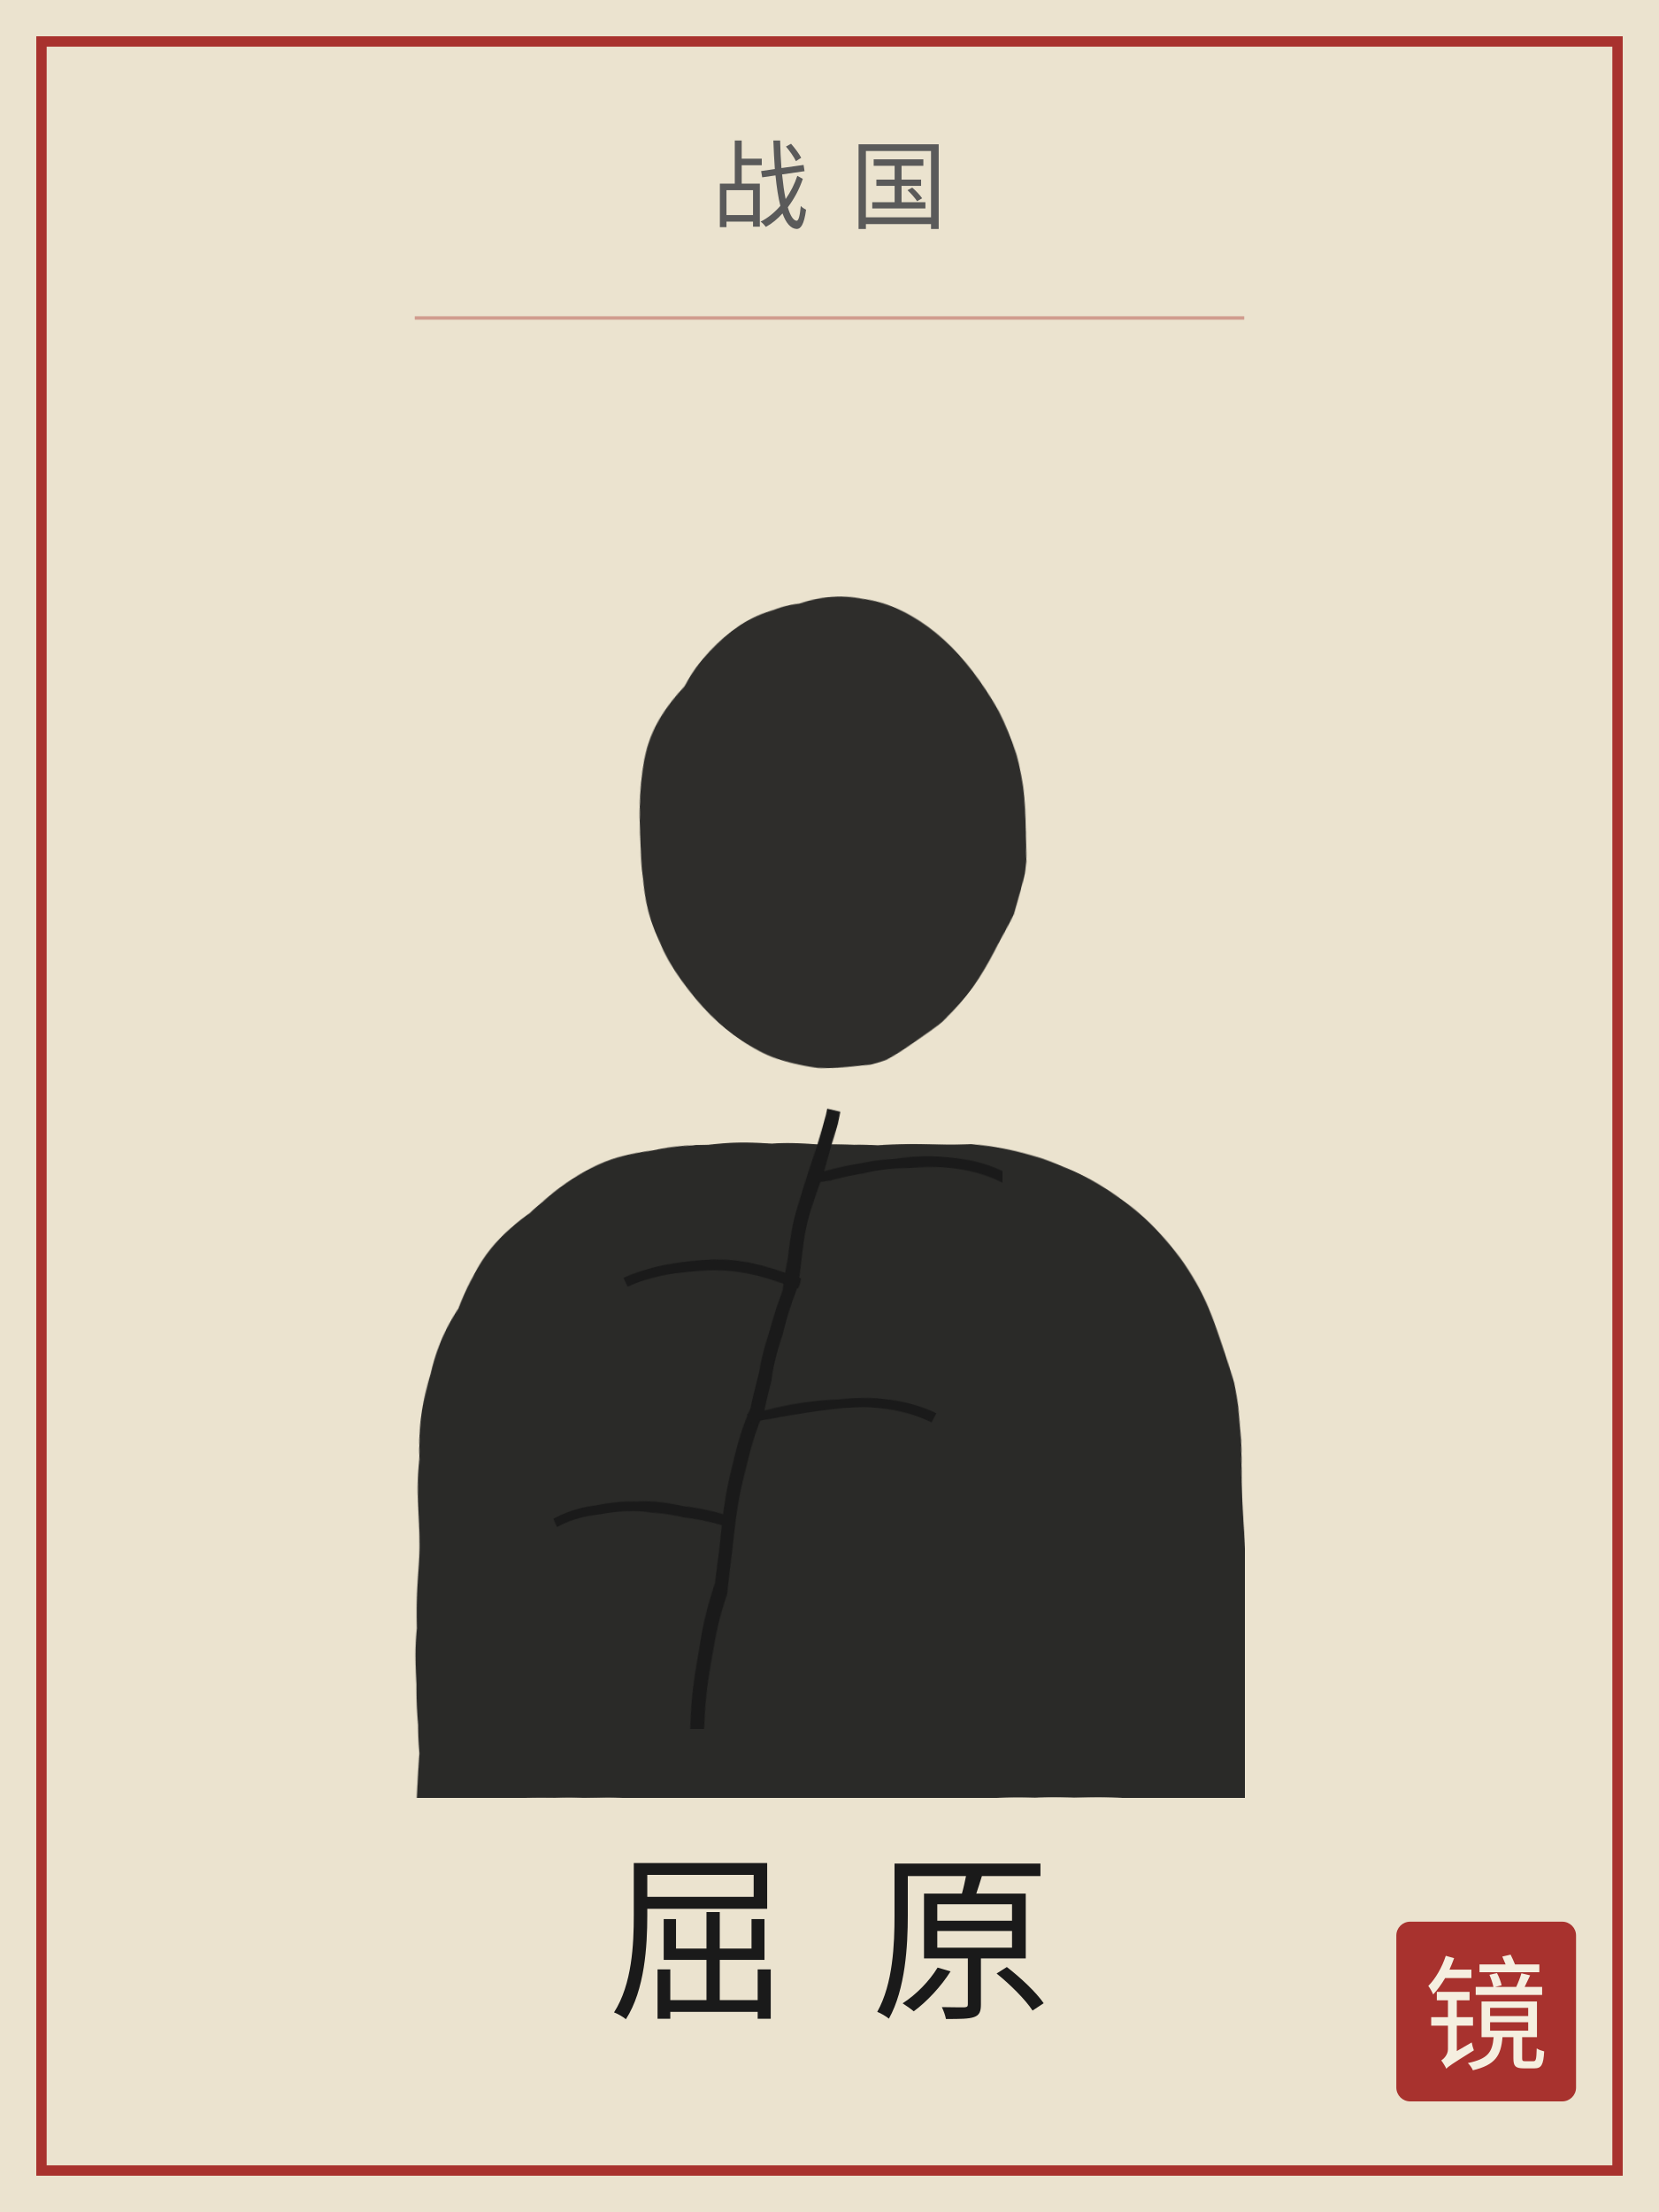
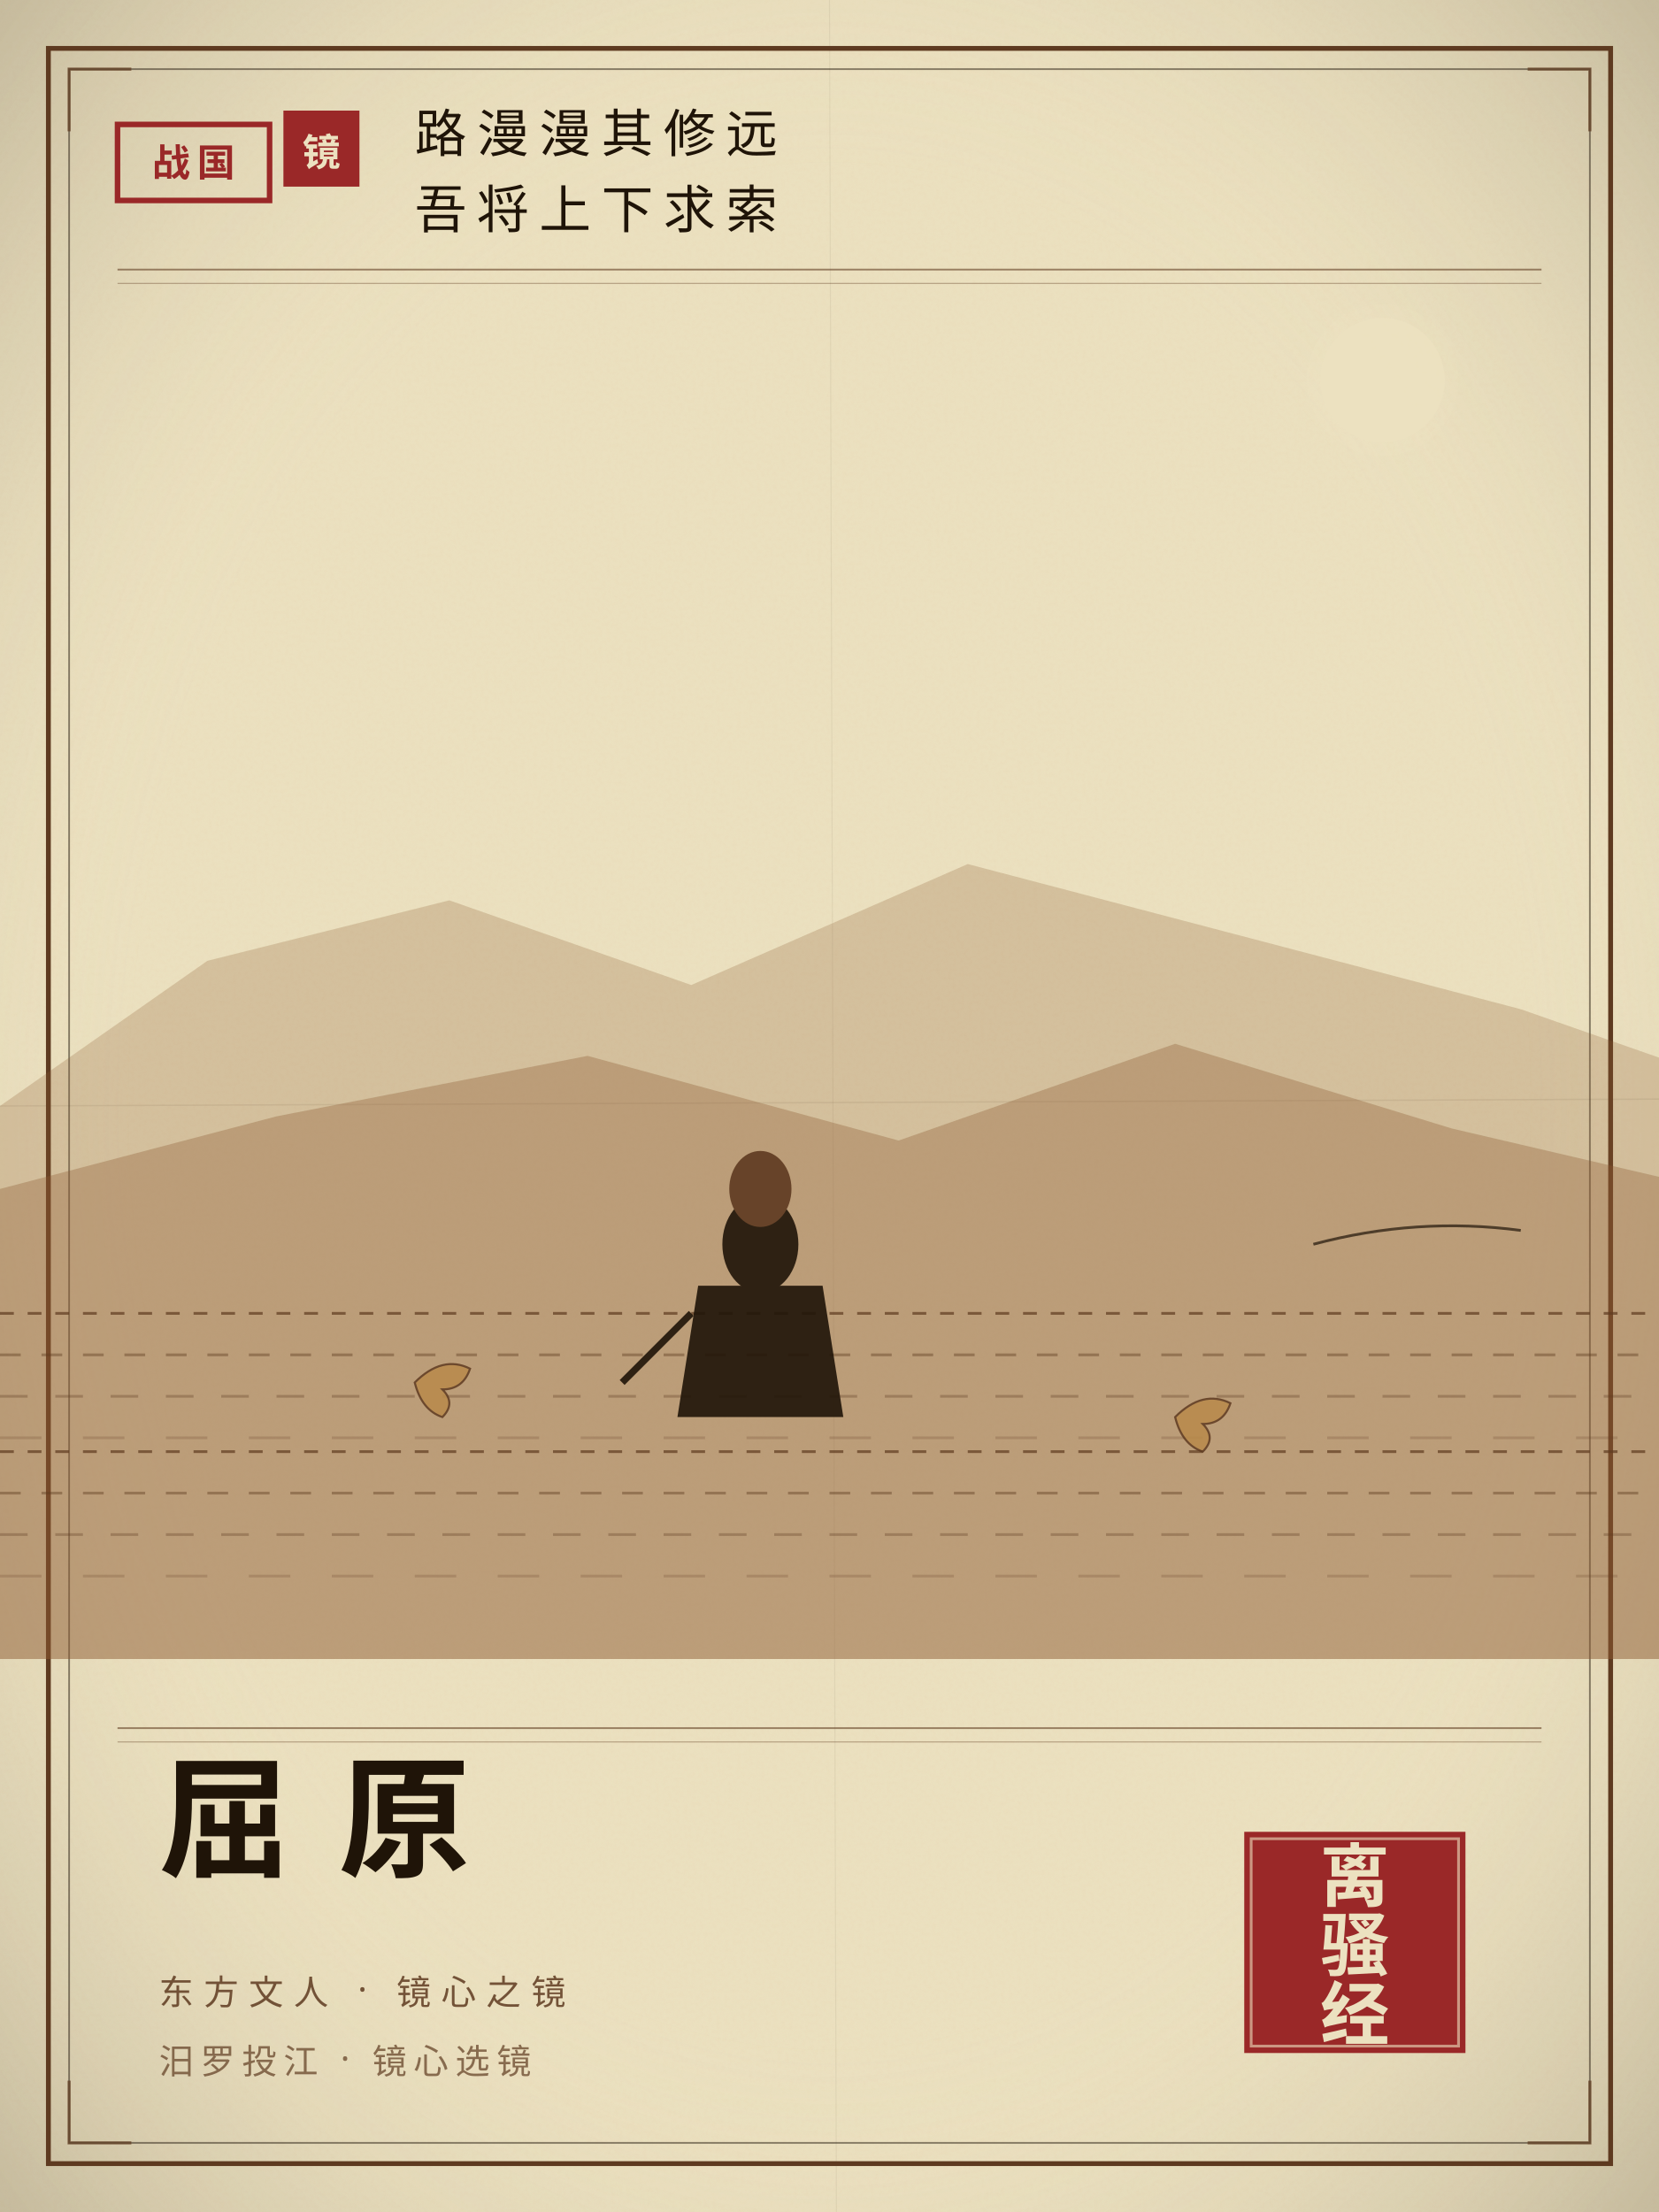
- <svg xmlns="http://www.w3.org/2000/svg" viewBox="0 0 240 320" width="240" height="320" role="img" aria-label="屈原（战国）">
+ <svg xmlns="http://www.w3.org/2000/svg" viewBox="0 0 480 640" width="480" height="640" preserveAspectRatio="xMidYMid meet">
  <defs>
-     <filter id="rough" x="0" y="0" width="100%" height="100%">
-       <feTurbulence baseFrequency="0.04" numOctaves="2" seed="2" />
-       <feDisplacementMap in="SourceGraphic" scale="1.5" />
+     <filter id="ink-67" x="-10%" y="-10%" width="120%" height="120%">
+       <feTurbulence type="fractalNoise" baseFrequency="0.022" numOctaves="2" seed="67" result="noise" />
+       <feDisplacementMap in="SourceGraphic" in2="noise" scale="2.4" />
+     </filter>
+     <filter id="ink-strong-67" x="-10%" y="-10%" width="120%" height="120%">
+       <feTurbulence type="fractalNoise" baseFrequency="0.045" numOctaves="3" seed="74" result="noise" />
+       <feDisplacementMap in="SourceGraphic" in2="noise" scale="3.6" />
+     </filter>
+     <filter id="wash-67" x="-20%" y="-20%" width="140%" height="140%">
+       <feTurbulence type="fractalNoise" baseFrequency="0.018" numOctaves="2" seed="70" result="t" />
+       <feDisplacementMap in="SourceGraphic" in2="t" scale="6" />
+       <feGaussianBlur stdDeviation="0.6" />
+     </filter>
+     <filter id="haze-67">
+       <feGaussianBlur stdDeviation="2.4" />
+     </filter>
+     <filter id="paper-67" x="0%" y="0%" width="100%" height="100%">
+       <feTurbulence type="fractalNoise" baseFrequency="0.85" numOctaves="2" seed="78" result="grain" />
+       <feColorMatrix in="grain" type="matrix" values="0 0 0 0 0.45                 0 0 0 0 0.35                 0 0 0 0 0.20                 0 0 0 0.10 0" />
    </filter>
  </defs>
-   <style>
-     .ink { color: #1a1a1a; }
-     .cinnabar { color: #a8322e; }
-     .rice { color: #f5efe0; }
-     .faint { color: #5a5a5a; }
-     .face-bg { fill: #ebe3cf; }
-     .frame { fill: none; stroke: #a8322e; stroke-width: 1.5; }
-     text {
-       font-family: '霞鹜文楷','LXGW WenKai','STKaiti','KaiTi',serif;
-     }
-   </style>
-   <rect width="240" height="320" fill="#ebe3cf" />
-   <rect x="6" y="6" width="228" height="308" class="frame" />
-   <text x="120" y="32" text-anchor="middle" font-size="14" letter-spacing="6" class="ink" fill="#5a5a5a">战国</text>
-   <line x1="60" y1="46" x2="180" y2="46" stroke="#a8322e" stroke-width="0.5" opacity="0.4" />
-   <g class="ink" filter="url(#rough)">
-     <ellipse cx="120" cy="120" rx="28" ry="34" fill="#1a1a1a" opacity="0.9" />
-     <path d="M60 220 Q60 170 100 165 L140 165 Q180 170 180 220 L180 260 L60 260 Z" fill="#1a1a1a" opacity="0.92" />
+   <rect x="0" y="0" width="480" height="640" fill="#ece1c0" />
+   <rect x="0" y="0" width="480" height="640" fill="#ece1c0" filter="url(#paper-67)" opacity="0.55" />
+   <radialGradient id="vignette-67" cx="50%" cy="50%" r="70%">
+     <stop offset="60%" stop-color="#ece1c0" stop-opacity="0" />
+     <stop offset="100%" stop-color="#1f1408" stop-opacity="0.18" />
+   </radialGradient>
+   <rect x="0" y="0" width="480" height="640" fill="url(#vignette-67)" />
+   <path d="M 0 320 L 480 318" stroke="#1f1408" stroke-width="0.4" opacity="0.08" />
+   <path d="M 240 0 L 242 640" stroke="#1f1408" stroke-width="0.3" opacity="0.06" />
+   <rect x="14" y="14" width="452" height="612" fill="none" stroke="#5e3a20" stroke-width="1.4" />
+   <rect x="20" y="20" width="440" height="600" fill="none" stroke="#1f1408" stroke-width="0.5" opacity="0.5" />
+   <g stroke="#5e3a20" stroke-width="0.9" fill="none" opacity="0.7">
+     <path d="M 20 38 L 20 20 L 38 20" />
+     <path d="M 442 20 L 460 20 L 460 38" />
+     <path d="M 460 602 L 460 620 L 442 620" />
+     <path d="M 38 620 L 20 620 L 20 602" />
  </g>
-   <g class="ink" filter="url(#rough)">
-     <path d="M100 250 Q105 220 110 200 Q115 180 120 160" fill="none" stroke="currentColor" stroke-width="2" />
-     <path d="M105 220 Q90 215 80 220" fill="none" stroke="currentColor" stroke-width="1.5" />
-     <path d="M108 205 Q125 200 135 205" fill="none" stroke="currentColor" stroke-width="1.5" />
-     <path d="M115 185 Q100 180 90 185" fill="none" stroke="currentColor" stroke-width="1.5" />
-     <path d="M118 170 Q135 165 145 170" fill="none" stroke="currentColor" stroke-width="1.5" />
+   <g>
+     <g transform="translate(34 36)">
+       <rect x="0" y="0" width="44" height="22" fill="none" stroke="#9a2828" stroke-width="1.6" />
+       <text x="22" y="15" text-anchor="middle" font-family="STKaiti, KaiTi, serif" font-size="11" fill="#9a2828" letter-spacing="2" font-weight="600">战国</text>
+     </g>
+     <g transform="translate(82 32)">
+       <rect x="0" y="0" width="22" height="22" fill="#9a2828" />
+       <text x="11" y="16" text-anchor="middle" font-family="serif" font-size="11" fill="#ece1c0" font-weight="700">镜</text>
+     </g>
+     <g transform="translate(120 44)">
+       <text font-family="STKaiti, KaiTi, serif" font-size="15" fill="#1f1408" letter-spacing="3" font-weight="500">
+         <tspan x="0" dy="0">路漫漫其修远</tspan>
+         <tspan x="0" dy="22">吾将上下求索</tspan>
+       </text>
+     </g>
+     <line x1="34" y1="78" x2="446" y2="78" stroke="#5e3a20" stroke-width="0.5" opacity="0.6" />
+     <line x1="34" y1="82" x2="446" y2="82" stroke="#5e3a20" stroke-width="0.3" opacity="0.4" />
  </g>
-   <text x="120" y="290" text-anchor="middle" font-size="26" letter-spacing="12" class="ink" fill="#1a1a1a">屈原</text>
-   <g transform="translate(202,278)">
-     <rect x="0" y="0" width="26" height="26" fill="#a8322e" rx="2" />
-     <text x="13" y="20" text-anchor="middle" font-size="18" fill="#f5efe0">镜</text>
+   <g>
+     <g filter="url(#haze-50)" opacity="0.7">
+       <path d="M 0 320 L 60 278 L 130 260.5 L 200 285 L 280 250 L 360 271 L 440 292 L 480 306 L 480 480 L 0 480 Z" fill="#8a5a30" opacity="0.35" />
+       <path d="M 0 344 L 80 323 L 170 305.5 L 260 330 L 340 302 L 420 326.5 L 480 340.5 L 480 480 L 0 480 Z" fill="#8a5a30" opacity="0.55" />
+     </g>
+     <g stroke="#5e3a20" stroke-width="0.8" fill="none" opacity="0.7">
+       <path d="M 0 380 L 480 380" stroke-dasharray="4 4" />
+       <path d="M 0 392 L 480 392" stroke-dasharray="6 6" opacity="0.6" />
+       <path d="M 0 404 L 480 404" stroke-dasharray="8 8" opacity="0.45" />
+       <path d="M 0 416 L 480 416" stroke-dasharray="12 12" opacity="0.3" />
+     </g>
+     <g stroke="#5e3a20" stroke-width="0.8" fill="none" opacity="0.7">
+       <path d="M 0 420 L 480 420" stroke-dasharray="4 4" />
+       <path d="M 0 432 L 480 432" stroke-dasharray="6 6" opacity="0.6" />
+       <path d="M 0 444 L 480 444" stroke-dasharray="8 8" opacity="0.45" />
+       <path d="M 0 456 L 480 456" stroke-dasharray="12 12" opacity="0.3" />
+     </g>
+     <path d="M 380 360 q 30 -8 60 -4" stroke="#1f1408" stroke-width="0.8" fill="none" opacity="0.7" />
+     <g transform="translate(220 360)" fill="#1f1408" opacity="0.9">
+       <ellipse cx="0" cy="0" rx="11" ry="14" />
+       <path d="M -18 12 L -24 50 L 24 50 L 18 12 Z" />
+       <ellipse cx="0" cy="-16" rx="9" ry="11" fill="#5e3a20" />
+       <line x1="-20" y1="20" x2="-40" y2="40" stroke="#1f1408" stroke-width="2" />
+     </g>
+     <g transform="translate(120 400)" opacity="0.85">
+       <path d="M 0 0 q 8 -8 16 -4 q -2 6 -8 6 q 4 4 0 8 q -6 -2 -8 -10 Z" fill="#b88a4a" stroke="#5e3a20" stroke-width="0.6" />
+     </g>
+     <g transform="translate(340 410)" opacity="0.85">
+       <path d="M 0 0 q 8 -8 16 -4 q -2 6 -8 6 q 4 4 0 8 q -6 -2 -8 -10 Z" fill="#b88a4a" stroke="#5e3a20" stroke-width="0.6" />
+     </g>
+     <g>
+       <circle cx="400" cy="110" r="22" fill="#ece1c0" opacity="0.18" />
+       <circle cx="400" cy="110" r="18" fill="#ece1c0" opacity="0.9" />
+     </g>
+   </g>
+   <g>
+     <line x1="34" y1="500" x2="446" y2="500" stroke="#5e3a20" stroke-width="0.5" opacity="0.6" />
+     <line x1="34" y1="504" x2="446" y2="504" stroke="#5e3a20" stroke-width="0.3" opacity="0.4" />
+     <g transform="translate(46 540)">
+       <text font-family="STKaiti, KaiTi, serif" font-size="38" fill="#1f1408" letter-spacing="14" font-weight="700">屈原</text>
+       <text x="0" y="40" font-family="STKaiti, KaiTi, serif" font-size="10" fill="#5e3a20" letter-spacing="3" opacity="0.85">东方文人 · 镜心之镜</text>
+     </g>
+     <g transform="translate(360 530)">
+       <rect x="0" y="0" width="64" height="64" fill="#9a2828" filter="url(#ink-27)" />
+       <rect x="2" y="2" width="60" height="60" fill="none" stroke="#ece1c0" stroke-width="0.8" opacity="0.6" />
+       <text x="32" y="20" text-anchor="middle" font-family="serif" font-size="20" fill="#ece1c0" font-weight="900">离</text>
+       <text x="32" y="40" text-anchor="middle" font-family="serif" font-size="20" fill="#ece1c0" font-weight="900">骚</text>
+       <text x="32" y="60" text-anchor="middle" font-family="serif" font-size="20" fill="#ece1c0" font-weight="900">经</text>
+     </g>
+   </g>
+   <g transform="translate(46 600)">
+     <text font-family="STKaiti, KaiTi, serif" font-size="10" fill="#5e3a20" letter-spacing="2" opacity="0.7">汨罗投江 · 镜心选镜</text>
  </g>
</svg>
